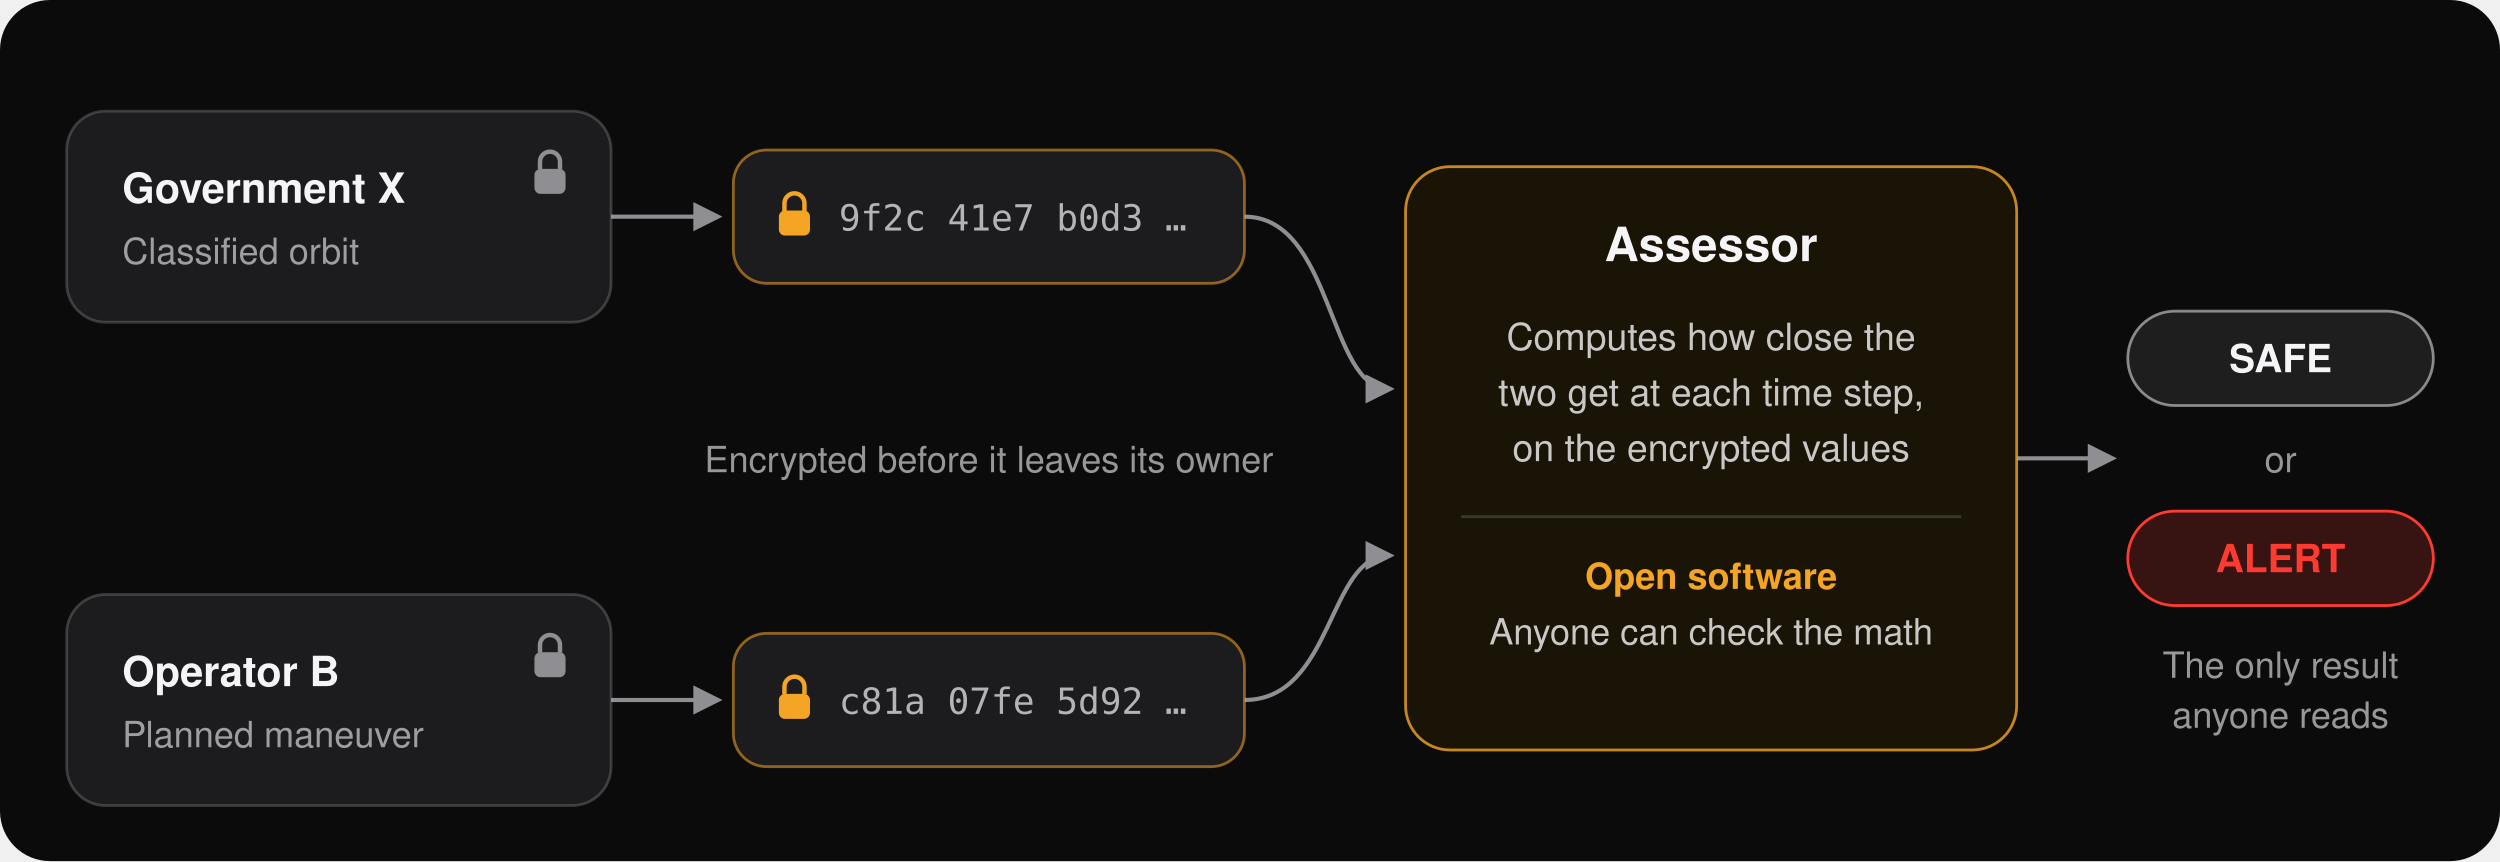
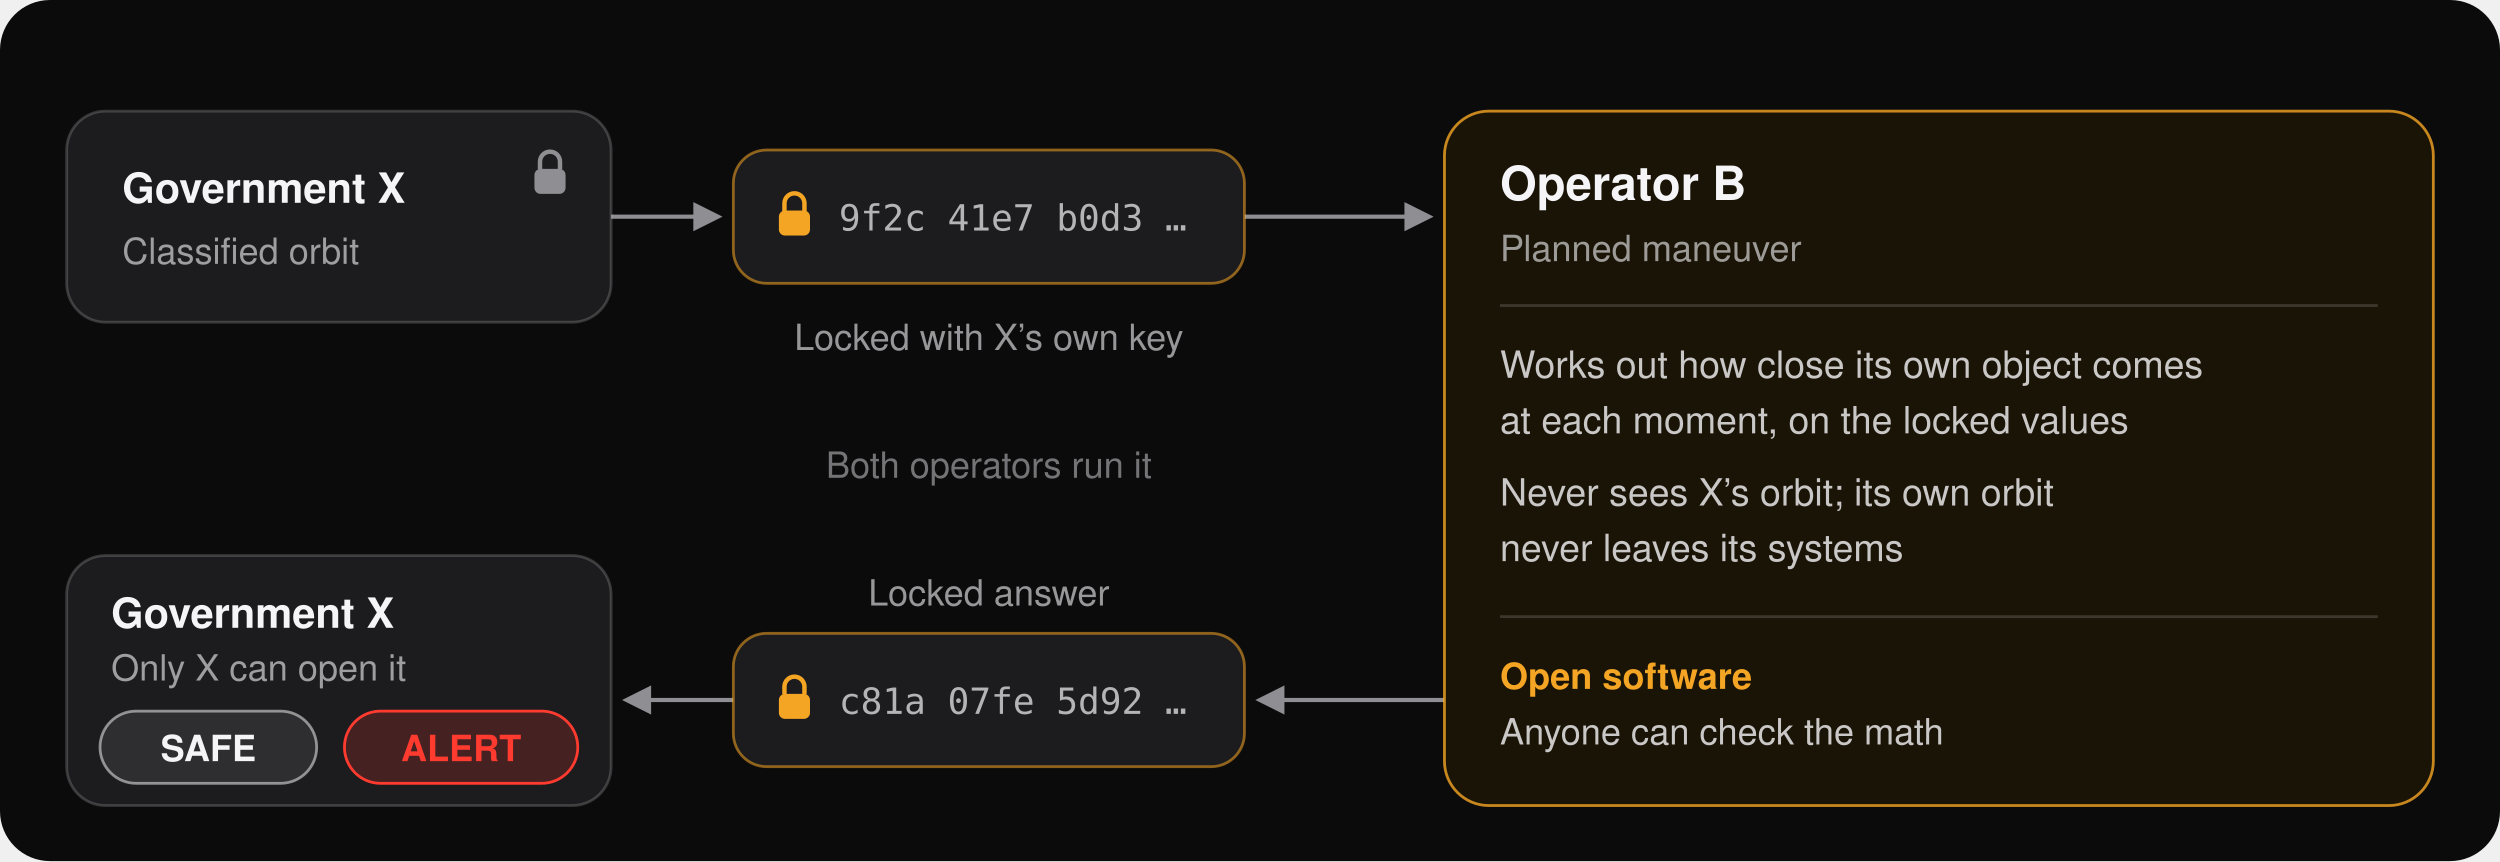
<svg xmlns="http://www.w3.org/2000/svg" viewBox="0 0 900 310" role="img" aria-labelledby="t d">
  <defs>
    <marker id="a" viewBox="0 0 10 10" refX="8" refY="5" markerWidth="7" markerHeight="7" orient="auto">
      <path d="M0 0L10 5L0 10z" fill="#8e8e93" />
    </marker>
    <g id="lock">
      <path d="M-3.6 -1V-3.8a3.6 3.6 0 0 1 7.2 0V-1" fill="none" stroke="currentColor" stroke-width="1.6" />
      <rect x="-5.6" y="-1.2" width="11.2" height="9" rx="2.2" fill="currentColor" />
    </g>
  </defs>
  <rect width="900" height="310" rx="18" fill="#0b0b0c" />
  <g fill="none" stroke="#8e8e93" stroke-width="1.5">
    <path d="M220 78H258" marker-end="url(#a)" />
-     <path d="M220 252H258" marker-end="url(#a)" />
-     <path d="M448 78C480 78 478 140 500 140" marker-end="url(#a)" />
-     <path d="M448 252C480 252 478 200 500 200" marker-end="url(#a)" />
-     <path d="M726 165H760" marker-end="url(#a)" />
+     <path d="M448 78H514" marker-end="url(#a)" />
+     <path d="M520 252H454" marker-end="url(#a)" />
+     <path d="M264 252H226" marker-end="url(#a)" />
  </g>
  <g font-family="-apple-system, BlinkMacSystemFont, 'Segoe UI', Helvetica, Arial, sans-serif" fill="#f5f5f7">
-     <g fill="#1c1c1e" stroke="#ffffff" stroke-opacity=".18">
-       <rect x="24" y="40" width="196" height="76" rx="14" />
-       <rect x="24" y="214" width="196" height="76" rx="14" />
-     </g>
-     <g font-size="15" font-weight="700">
-       <text x="44" y="73">Government X</text>
-       <text x="44" y="247">Operator B</text>
-     </g>
-     <g font-size="13" fill-opacity=".6">
-       <text x="44" y="95">Classified orbit</text>
-       <text x="44" y="269">Planned maneuver</text>
-     </g>
+     <rect x="24" y="40" width="196" height="76" rx="14" fill="#1c1c1e" stroke="#ffffff" stroke-opacity=".18" />
+     <text x="44" y="73" font-size="15" font-weight="700">Government X</text>
+     <text x="44" y="95" font-size="13" fill-opacity=".6">Classified orbit</text>
    <g color="#8e8e93">
      <use href="#lock" x="198" y="62" />
-       <use href="#lock" x="198" y="236" />
    </g>
    <g fill="#1c1c1e" stroke="#f5a524" stroke-opacity=".55">
      <rect x="264" y="54" width="184" height="48" rx="12" />
      <rect x="264" y="228" width="184" height="48" rx="12" />
    </g>
    <g color="#f5a524">
      <use href="#lock" x="286" y="77" />
      <use href="#lock" x="286" y="251" />
    </g>
    <g font-family="ui-monospace, 'SF Mono', Menlo, Consolas, monospace" font-size="13" fill-opacity=".7">
      <text x="302" y="83">9f2c 41e7 b0d3 …</text>
      <text x="302" y="257">c81a 07fe 5d92 …</text>
    </g>
-     <text x="356" y="170" text-anchor="middle" font-size="13" fill-opacity=".6">Encrypted before it leaves its owner</text>
-     <rect x="506" y="60" width="220" height="210" rx="16" fill="#1a1407" stroke="#f5a524" stroke-opacity=".8" />
-     <text x="616" y="94" text-anchor="middle" font-size="17" font-weight="700">Assessor</text>
-     <g font-size="13.5" text-anchor="middle" fill-opacity=".8">
-       <text x="616" y="126">Computes how close the</text>
-       <text x="616" y="146">two get at each time step,</text>
-       <text x="616" y="166">on the encrypted values</text>
+     <g font-size="13" text-anchor="middle" fill-opacity=".6">
+       <text x="356" y="126">Locked with X’s own key</text>
+       <text x="356" y="218">Locked answer</text>
    </g>
-     <path d="M526 186H706" stroke="#ffffff" stroke-opacity=".15" />
-     <text x="616" y="212" text-anchor="middle" font-size="13" font-weight="700" fill="#f5a524">Open software</text>
-     <text x="616" y="232" text-anchor="middle" font-size="13" fill-opacity=".8">Anyone can check the math</text>
-     <rect x="766" y="112" width="110" height="34" rx="17" fill="#ffffff" fill-opacity=".08" stroke="#ffffff" stroke-opacity=".5" />
-     <text x="821" y="134" text-anchor="middle" font-size="14" font-weight="700">SAFE</text>
-     <text x="821" y="170" text-anchor="middle" font-size="13" fill-opacity=".6">or</text>
-     <rect x="766" y="184" width="110" height="34" rx="17" fill="#ff3b30" fill-opacity=".18" stroke="#ff3b30" />
-     <text x="821" y="206" text-anchor="middle" font-size="14" font-weight="700" fill="#ff3b30">ALERT</text>
-     <g font-size="13" text-anchor="middle" fill-opacity=".6">
-       <text x="821" y="244">The only result</text>
-       <text x="821" y="262">anyone reads</text>
+     <text x="356" y="172" text-anchor="middle" font-size="13" fill-opacity=".45">Both operators run it</text>
+     <rect x="520" y="40" width="356" height="250" rx="16" fill="#1a1407" stroke="#f5a524" stroke-opacity=".8" />
+     <text x="540" y="72" font-size="17" font-weight="700">Operator B</text>
+     <text x="540" y="94" font-size="13" fill-opacity=".6">Planned maneuver</text>
+     <path d="M540 110H856" stroke="#ffffff" stroke-opacity=".15" />
+     <g font-size="13.5" fill-opacity=".8">
+       <text x="540" y="136">Works out how close its own object comes</text>
+       <text x="540" y="156">at each moment, on the locked values</text>
+       <text x="540" y="182">Never sees X’s orbit; its own orbit</text>
+       <text x="540" y="202">never leaves its systems</text>
    </g>
+     <path d="M540 222H856" stroke="#ffffff" stroke-opacity=".15" />
+     <text x="540" y="248" font-size="13" font-weight="700" fill="#f5a524">Open software</text>
+     <text x="540" y="268" font-size="13" fill-opacity=".8">Anyone can check the math</text>
+     <rect x="24" y="200" width="196" height="90" rx="14" fill="#1c1c1e" stroke="#ffffff" stroke-opacity=".18" />
+     <text x="40" y="226" font-size="15" font-weight="700">Government X</text>
+     <text x="40" y="245" font-size="13" fill-opacity=".6">Only X can open it</text>
+     <rect x="36" y="256" width="78" height="26" rx="13" fill="#ffffff" fill-opacity=".08" stroke="#ffffff" stroke-opacity=".5" />
+     <text x="75" y="274" text-anchor="middle" font-size="13" font-weight="700">SAFE</text>
+     <rect x="124" y="256" width="84" height="26" rx="13" fill="#ff3b30" fill-opacity=".18" stroke="#ff3b30" />
+     <text x="166" y="274" text-anchor="middle" font-size="13" font-weight="700" fill="#ff3b30">ALERT</text>
  </g>
</svg>
